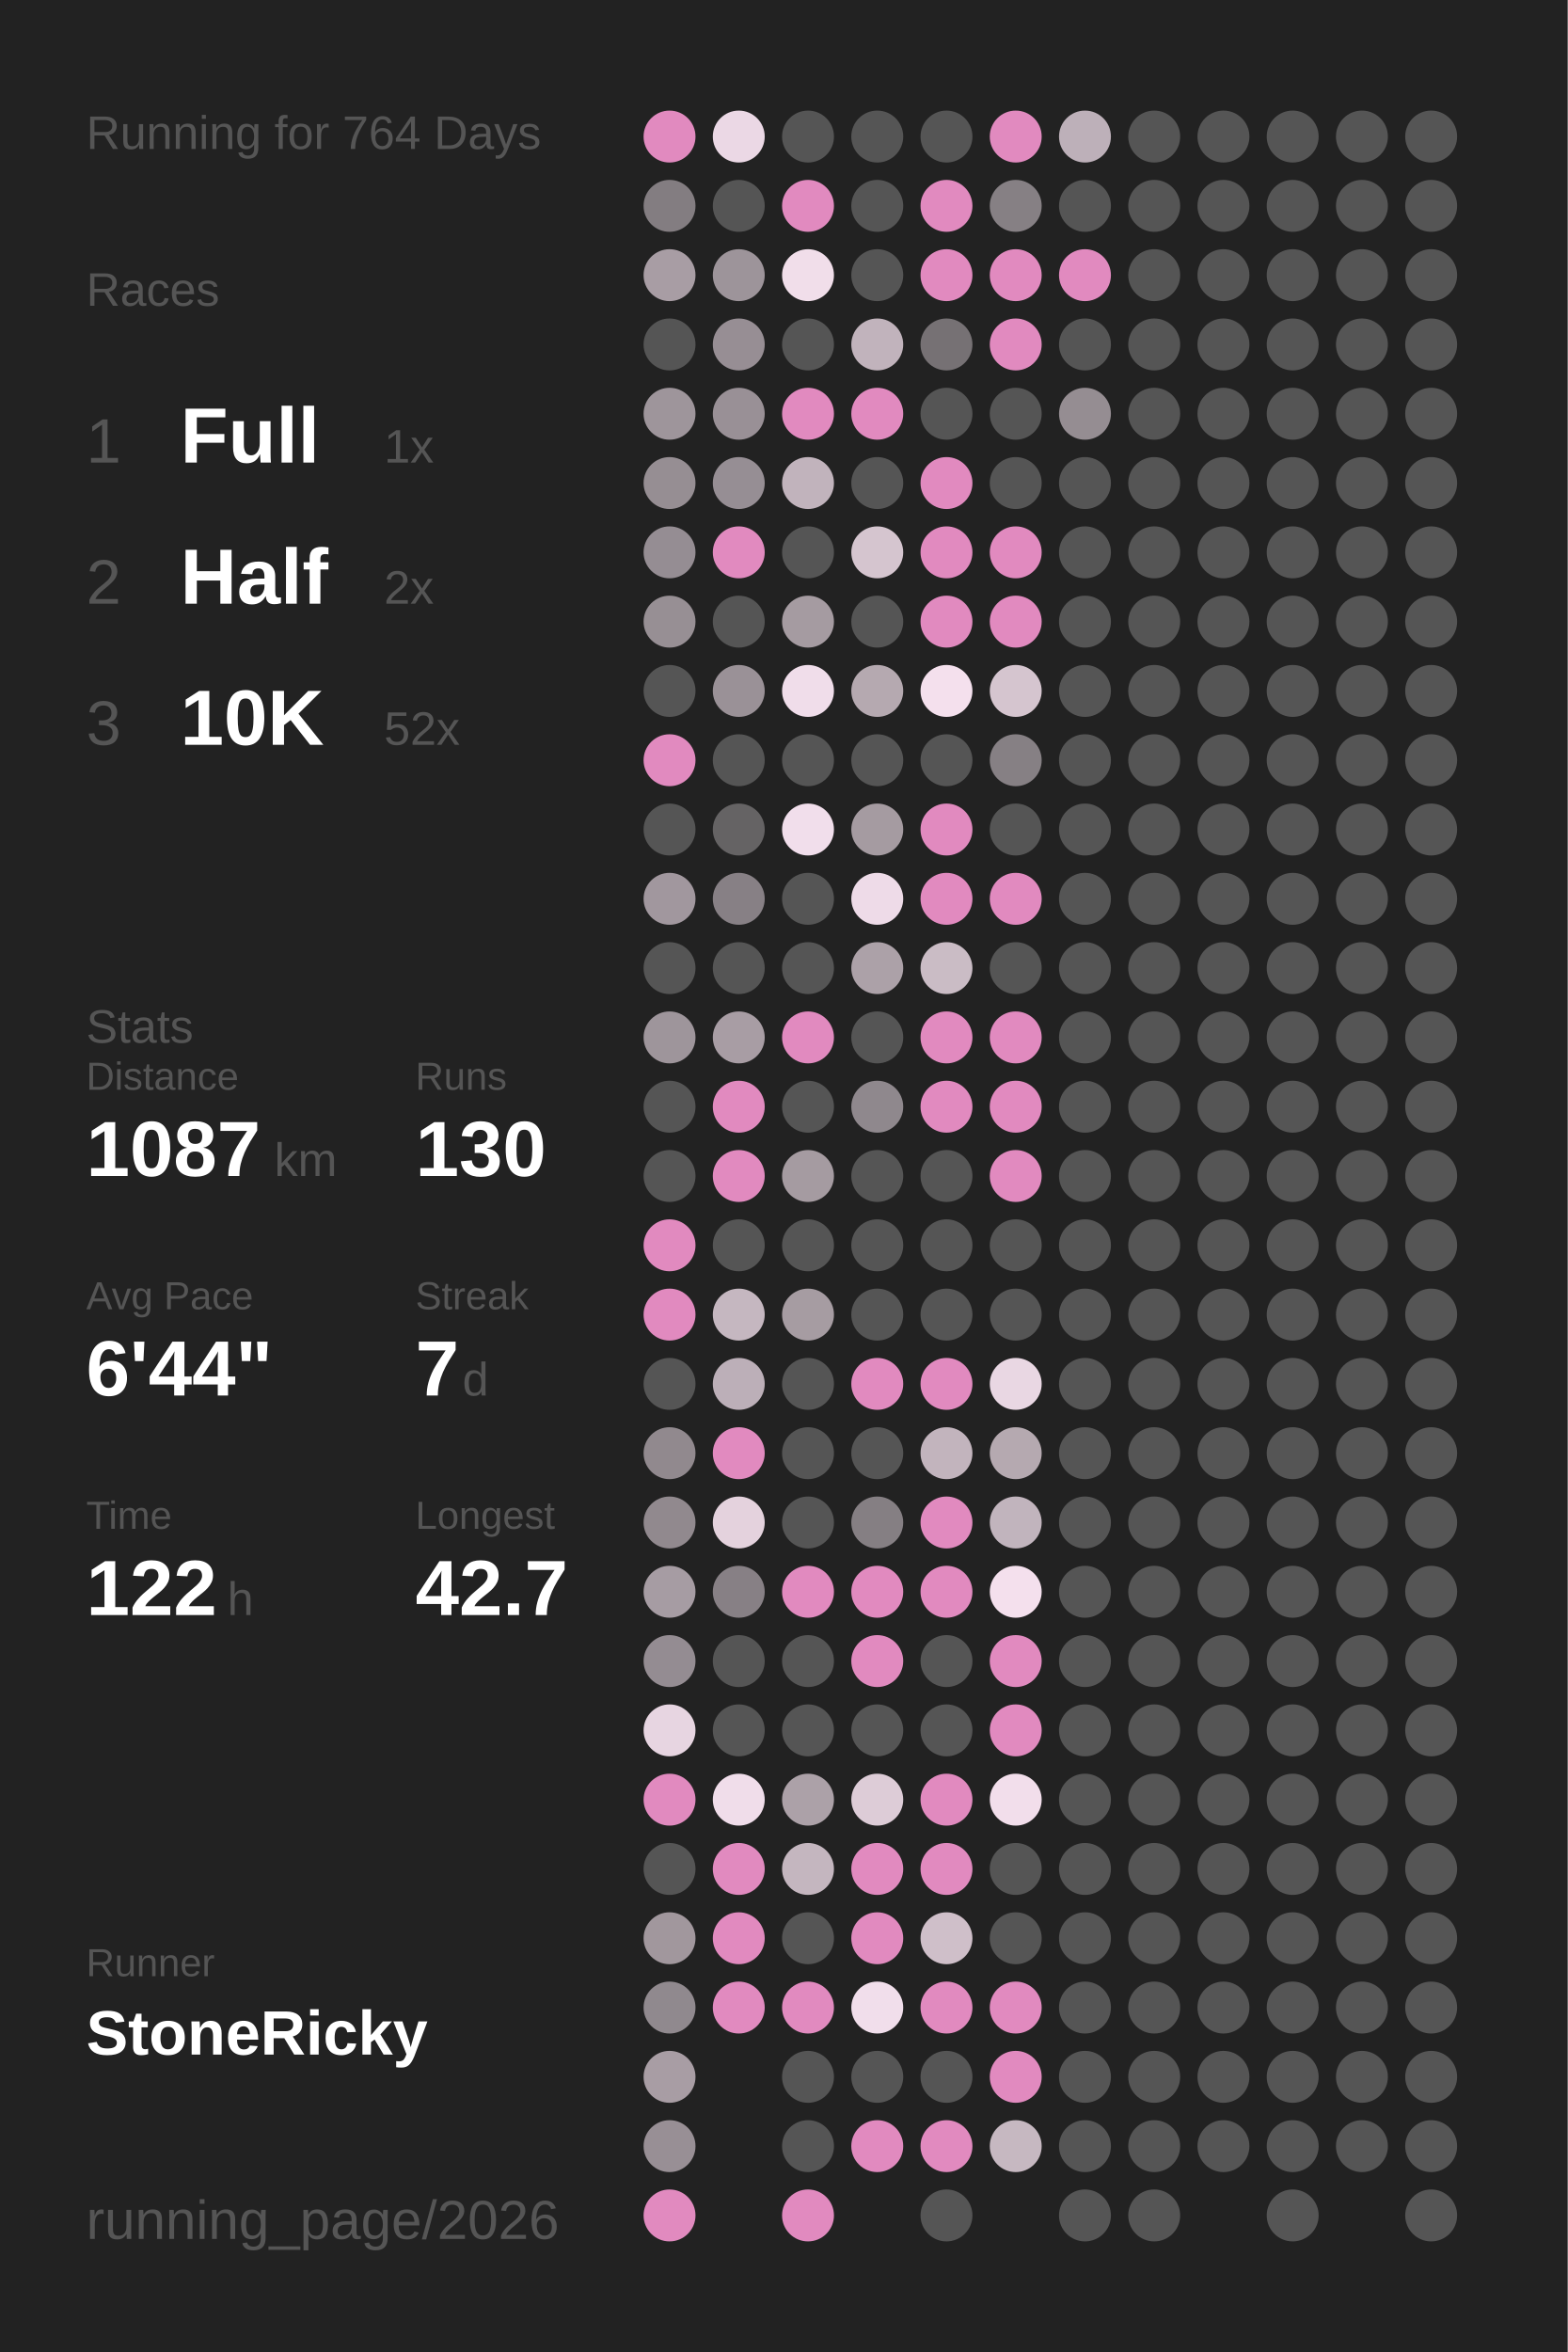
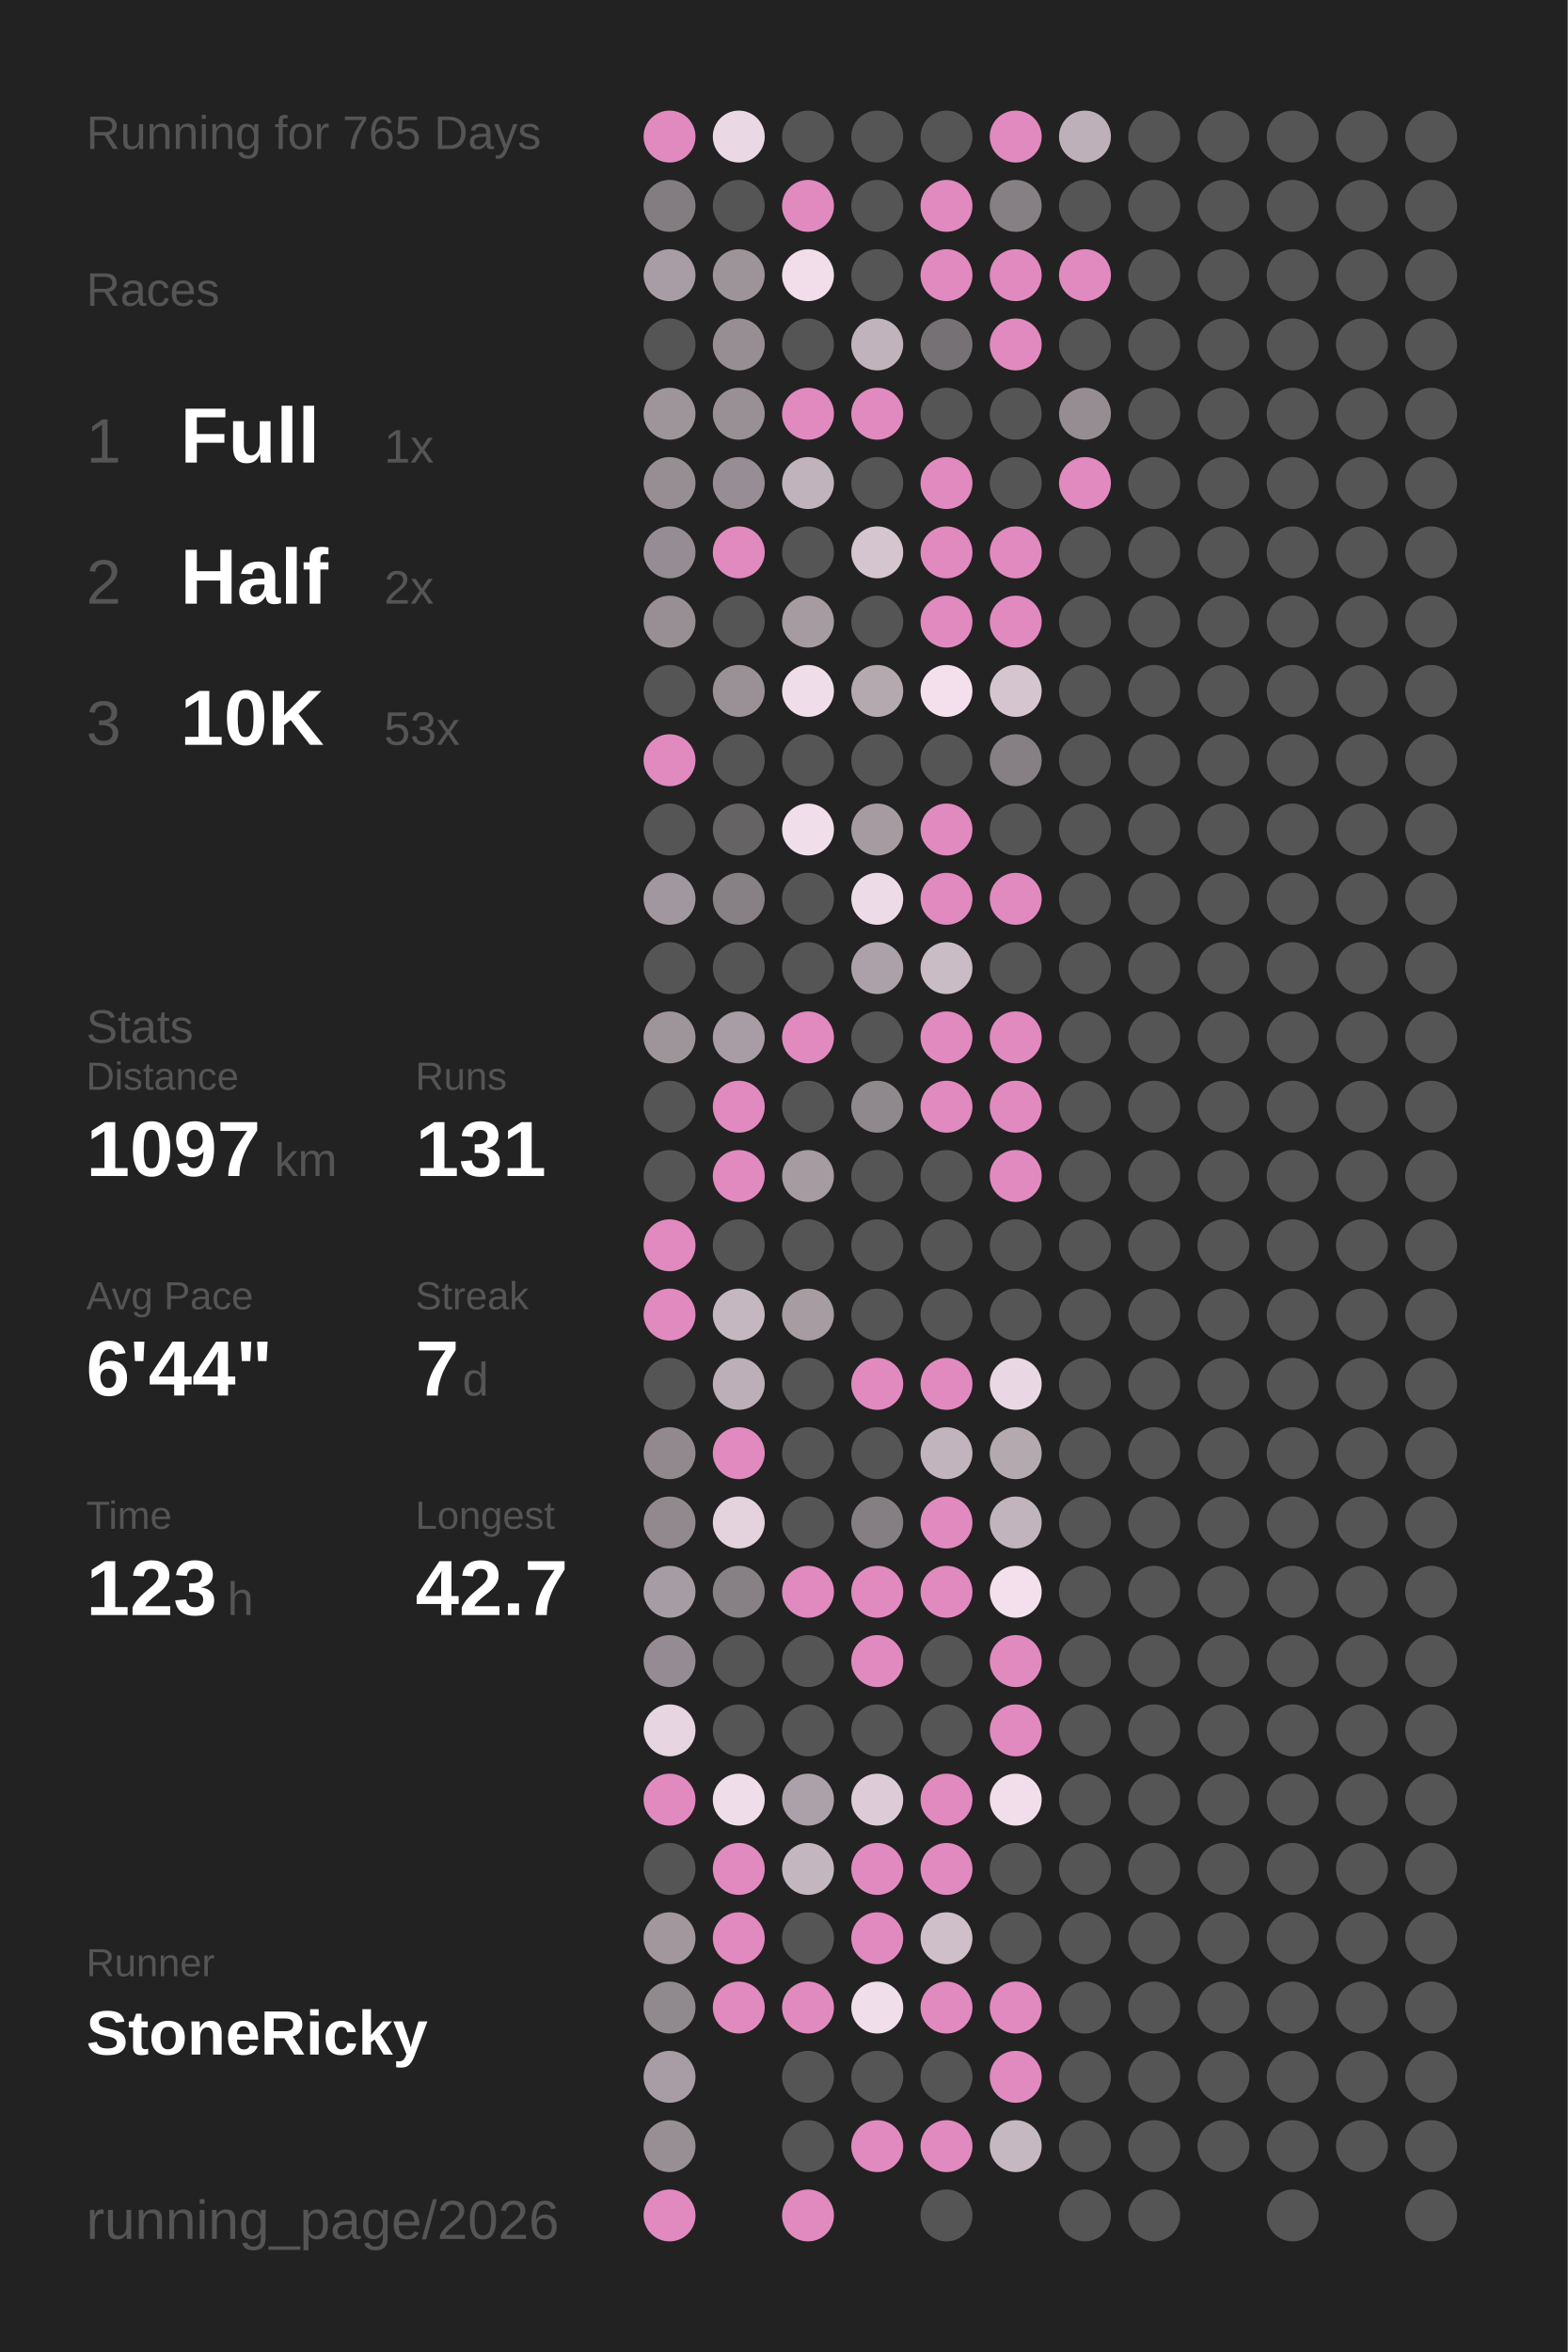
<svg xmlns="http://www.w3.org/2000/svg" baseProfile="full" height="300mm" version="1.1" viewBox="0,0,200,300" width="200mm">
  <defs />
  <rect fill="#222222" height="300" width="200" x="0" y="0" />
-   <text fill="#555555" style="font-size:6px; font-family:Arial;" x="11" y="19">Running for 764 Days</text>
+   <text fill="#555555" style="font-size:6px; font-family:Arial;" x="11" y="19">Running for 765 Days</text>
  <text fill="#555555" style="font-size:6px; font-family:Arial;" x="11" y="39">Races</text>
  <text fill="#555555" style="font-size:8px; font-family:Arial;" x="11" y="59">1</text>
  <text fill="#FFFFFF" style="font-size:10px; font-family:Arial; font-weight:bold;" x="23" y="59">Full</text>
  <text fill="#555555" style="font-size:6px; font-family:Arial;" x="49" y="59">1x</text>
  <text fill="#555555" style="font-size:8px; font-family:Arial;" x="11" y="77">2</text>
  <text fill="#FFFFFF" style="font-size:10px; font-family:Arial; font-weight:bold;" x="23" y="77">Half</text>
  <text fill="#555555" style="font-size:6px; font-family:Arial;" x="49" y="77">2x</text>
  <text fill="#555555" style="font-size:8px; font-family:Arial;" x="11" y="95">3</text>
  <text fill="#FFFFFF" style="font-size:10px; font-family:Arial; font-weight:bold;" x="23" y="95">10K</text>
-   <text fill="#555555" style="font-size:6px; font-family:Arial;" x="49" y="95">52x</text>
+   <text fill="#555555" style="font-size:6px; font-family:Arial;" x="49" y="95">53x</text>
  <text fill="#555555" style="font-size:6px; font-family:Arial;" x="11" y="133">Stats</text>
  <text fill="#555555" style="font-size:5px; font-family:Arial;" x="11" y="139">Distance</text>
-   <text fill="#FFFFFF" style="font-size:10px; font-family:Arial; font-weight:bold;" x="11" y="150">1087</text>
+   <text fill="#FFFFFF" style="font-size:10px; font-family:Arial; font-weight:bold;" x="11" y="150">1097</text>
  <text fill="#555555" style="font-size:6px; font-family:Arial;" x="35" y="150">km</text>
  <text fill="#555555" style="font-size:5px; font-family:Arial;" x="53" y="139">Runs</text>
-   <text fill="#FFFFFF" style="font-size:10px; font-family:Arial; font-weight:bold;" x="53" y="150">130</text>
+   <text fill="#FFFFFF" style="font-size:10px; font-family:Arial; font-weight:bold;" x="53" y="150">131</text>
  <text fill="#555555" style="font-size:5px; font-family:Arial;" x="11" y="167">Avg Pace</text>
  <text fill="#FFFFFF" style="font-size:10px; font-family:Arial; font-weight:bold;" x="11" y="178">6'44"</text>
  <text fill="#555555" style="font-size:5px; font-family:Arial;" x="53" y="167">Streak</text>
  <text fill="#FFFFFF" style="font-size:10px; font-family:Arial; font-weight:bold;" x="53" y="178">7</text>
  <text fill="#555555" style="font-size:6px; font-family:Arial;" x="59" y="178">d</text>
  <text fill="#555555" style="font-size:5px; font-family:Arial;" x="11" y="195">Time</text>
-   <text fill="#FFFFFF" style="font-size:10px; font-family:Arial; font-weight:bold;" x="11" y="206">122</text>
+   <text fill="#FFFFFF" style="font-size:10px; font-family:Arial; font-weight:bold;" x="11" y="206">123</text>
  <text fill="#555555" style="font-size:6px; font-family:Arial;" x="29" y="206">h</text>
  <text fill="#555555" style="font-size:5px; font-family:Arial;" x="53" y="195">Longest</text>
  <text fill="#FFFFFF" style="font-size:10px; font-family:Arial; font-weight:bold;" x="53" y="206">42.7</text>
  <text fill="#555555" style="font-size:5px; font-family:Arial;" x="11" y="252.065">Runner</text>
  <text fill="#FFFFFF" style="font-size:8px; font-family:Arial; font-weight:bold;" x="11" y="262.065">StoneRicky</text>
  <text fill="#555555" style="font-size:7px; font-family:Arial;" x="11" y="285.581">running_page/2026</text>
  <circle cx="85.417" cy="17.419" fill="#E18ABF" r="3.312" />
  <circle cx="85.417" cy="26.258" fill="#837d81" r="3.312" />
  <circle cx="85.417" cy="35.097" fill="#a89da4" r="3.312" />
  <circle cx="85.417" cy="43.935" fill="#555555" r="3.312" />
  <circle cx="85.417" cy="52.774" fill="#9e959b" r="3.312" />
  <circle cx="85.417" cy="61.613" fill="#968e93" r="3.312" />
  <circle cx="85.417" cy="70.452" fill="#958d93" r="3.312" />
  <circle cx="85.417" cy="79.29" fill="#978f94" r="3.312" />
  <circle cx="85.417" cy="88.129" fill="#555555" r="3.312" />
  <circle cx="85.417" cy="96.968" fill="#E18ABF" r="3.312" />
  <circle cx="85.417" cy="105.806" fill="#555555" r="3.312" />
  <circle cx="85.417" cy="114.645" fill="#a1979e" r="3.312" />
  <circle cx="85.417" cy="123.484" fill="#555555" r="3.312" />
  <circle cx="85.417" cy="132.323" fill="#9e959b" r="3.312" />
  <circle cx="85.417" cy="141.161" fill="#555555" r="3.312" />
  <circle cx="85.417" cy="150" fill="#555555" r="3.312" />
  <circle cx="85.417" cy="158.839" fill="#E18ABF" r="3.312" />
  <circle cx="85.417" cy="167.677" fill="#E18ABF" r="3.312" />
  <circle cx="85.417" cy="176.516" fill="#555555" r="3.312" />
  <circle cx="85.417" cy="185.355" fill="#91898e" r="3.312" />
  <circle cx="85.417" cy="194.194" fill="#91898e" r="3.312" />
  <circle cx="85.417" cy="203.032" fill="#a69ca3" r="3.312" />
  <circle cx="85.417" cy="211.871" fill="#948c92" r="3.312" />
  <circle cx="85.417" cy="220.71" fill="#e7d5e1" r="3.312" />
  <circle cx="85.417" cy="229.548" fill="#E18ABF" r="3.312" />
  <circle cx="85.417" cy="238.387" fill="#555555" r="3.312" />
  <circle cx="85.417" cy="247.226" fill="#a1979d" r="3.312" />
  <circle cx="85.417" cy="256.065" fill="#90898e" r="3.312" />
  <circle cx="85.417" cy="264.903" fill="#a89da4" r="3.312" />
  <circle cx="85.417" cy="273.742" fill="#988f95" r="3.312" />
  <circle cx="85.417" cy="282.581" fill="#E18ABF" r="3.312" />
  <circle cx="94.25" cy="17.419" fill="#ebd8e5" r="3.312" />
  <circle cx="94.25" cy="26.258" fill="#555555" r="3.312" />
  <circle cx="94.25" cy="35.097" fill="#9d949a" r="3.312" />
  <circle cx="94.25" cy="43.935" fill="#978e94" r="3.312" />
  <circle cx="94.25" cy="52.774" fill="#999096" r="3.312" />
  <circle cx="94.25" cy="61.613" fill="#968e94" r="3.312" />
  <circle cx="94.25" cy="70.452" fill="#E18ABF" r="3.312" />
  <circle cx="94.25" cy="79.29" fill="#555555" r="3.312" />
  <circle cx="94.25" cy="88.129" fill="#9a9197" r="3.312" />
  <circle cx="94.25" cy="96.968" fill="#555555" r="3.312" />
  <circle cx="94.25" cy="105.806" fill="#656364" r="3.312" />
  <circle cx="94.25" cy="114.645" fill="#878085" r="3.312" />
  <circle cx="94.25" cy="123.484" fill="#555555" r="3.312" />
  <circle cx="94.25" cy="132.323" fill="#a89da4" r="3.312" />
  <circle cx="94.25" cy="141.161" fill="#E18ABF" r="3.312" />
  <circle cx="94.25" cy="150" fill="#E18ABF" r="3.312" />
  <circle cx="94.25" cy="158.839" fill="#555555" r="3.312" />
  <circle cx="94.25" cy="167.677" fill="#c5b7c0" r="3.312" />
  <circle cx="94.25" cy="176.516" fill="#bcafb8" r="3.312" />
  <circle cx="94.25" cy="185.355" fill="#E18ABF" r="3.312" />
  <circle cx="94.25" cy="194.194" fill="#e4d2dd" r="3.312" />
  <circle cx="94.25" cy="203.032" fill="#878085" r="3.312" />
  <circle cx="94.25" cy="211.871" fill="#555555" r="3.312" />
  <circle cx="94.25" cy="220.71" fill="#555555" r="3.312" />
  <circle cx="94.25" cy="229.548" fill="#f0ddea" r="3.312" />
  <circle cx="94.25" cy="238.387" fill="#E18ABF" r="3.312" />
  <circle cx="94.25" cy="247.226" fill="#E18ABF" r="3.312" />
  <circle cx="94.25" cy="256.065" fill="#E18ABF" r="3.312" />
  <circle cx="103.083" cy="17.419" fill="#555555" r="3.312" />
  <circle cx="103.083" cy="26.258" fill="#E18ABF" r="3.312" />
  <circle cx="103.083" cy="35.097" fill="#f1deea" r="3.312" />
  <circle cx="103.083" cy="43.935" fill="#555555" r="3.312" />
  <circle cx="103.083" cy="52.774" fill="#E18ABF" r="3.312" />
  <circle cx="103.083" cy="61.613" fill="#c1b3bc" r="3.312" />
  <circle cx="103.083" cy="70.452" fill="#555555" r="3.312" />
  <circle cx="103.083" cy="79.29" fill="#a59ba1" r="3.312" />
  <circle cx="103.083" cy="88.129" fill="#f0ddea" r="3.312" />
  <circle cx="103.083" cy="96.968" fill="#555555" r="3.312" />
  <circle cx="103.083" cy="105.806" fill="#f1deeb" r="3.312" />
  <circle cx="103.083" cy="114.645" fill="#555555" r="3.312" />
  <circle cx="103.083" cy="123.484" fill="#555555" r="3.312" />
  <circle cx="103.083" cy="132.323" fill="#E18ABF" r="3.312" />
  <circle cx="103.083" cy="141.161" fill="#555555" r="3.312" />
  <circle cx="103.083" cy="150" fill="#a59ba1" r="3.312" />
  <circle cx="103.083" cy="158.839" fill="#555555" r="3.312" />
  <circle cx="103.083" cy="167.677" fill="#a69ca2" r="3.312" />
  <circle cx="103.083" cy="176.516" fill="#555555" r="3.312" />
  <circle cx="103.083" cy="185.355" fill="#555555" r="3.312" />
  <circle cx="103.083" cy="194.194" fill="#555555" r="3.312" />
  <circle cx="103.083" cy="203.032" fill="#E18ABF" r="3.312" />
  <circle cx="103.083" cy="211.871" fill="#555555" r="3.312" />
  <circle cx="103.083" cy="220.71" fill="#555555" r="3.312" />
  <circle cx="103.083" cy="229.548" fill="#aca1a8" r="3.312" />
  <circle cx="103.083" cy="238.387" fill="#c4b6bf" r="3.312" />
  <circle cx="103.083" cy="247.226" fill="#555555" r="3.312" />
  <circle cx="103.083" cy="256.065" fill="#E18ABF" r="3.312" />
  <circle cx="103.083" cy="264.903" fill="#555555" r="3.312" />
  <circle cx="103.083" cy="273.742" fill="#555555" r="3.312" />
  <circle cx="103.083" cy="282.581" fill="#E18ABF" r="3.312" />
  <circle cx="111.917" cy="17.419" fill="#555555" r="3.312" />
  <circle cx="111.917" cy="26.258" fill="#555555" r="3.312" />
  <circle cx="111.917" cy="35.097" fill="#555555" r="3.312" />
  <circle cx="111.917" cy="43.935" fill="#c1b3bc" r="3.312" />
  <circle cx="111.917" cy="52.774" fill="#E18ABF" r="3.312" />
  <circle cx="111.917" cy="61.613" fill="#555555" r="3.312" />
  <circle cx="111.917" cy="70.452" fill="#d5c5cf" r="3.312" />
  <circle cx="111.917" cy="79.29" fill="#555555" r="3.312" />
  <circle cx="111.917" cy="88.129" fill="#b5a9b0" r="3.312" />
  <circle cx="111.917" cy="96.968" fill="#555555" r="3.312" />
  <circle cx="111.917" cy="105.806" fill="#a59ba1" r="3.312" />
  <circle cx="111.917" cy="114.645" fill="#eedbe8" r="3.312" />
  <circle cx="111.917" cy="123.484" fill="#aca1a8" r="3.312" />
  <circle cx="111.917" cy="132.323" fill="#555555" r="3.312" />
  <circle cx="111.917" cy="141.161" fill="#8f888d" r="3.312" />
  <circle cx="111.917" cy="150" fill="#555555" r="3.312" />
  <circle cx="111.917" cy="158.839" fill="#555555" r="3.312" />
  <circle cx="111.917" cy="167.677" fill="#555555" r="3.312" />
  <circle cx="111.917" cy="176.516" fill="#E18ABF" r="3.312" />
  <circle cx="111.917" cy="185.355" fill="#555555" r="3.312" />
  <circle cx="111.917" cy="194.194" fill="#857f83" r="3.312" />
  <circle cx="111.917" cy="203.032" fill="#E18ABF" r="3.312" />
  <circle cx="111.917" cy="211.871" fill="#E18ABF" r="3.312" />
  <circle cx="111.917" cy="220.71" fill="#555555" r="3.312" />
  <circle cx="111.917" cy="229.548" fill="#ddccd7" r="3.312" />
  <circle cx="111.917" cy="238.387" fill="#E18ABF" r="3.312" />
  <circle cx="111.917" cy="247.226" fill="#E18ABF" r="3.312" />
  <circle cx="111.917" cy="256.065" fill="#f1deeb" r="3.312" />
  <circle cx="111.917" cy="264.903" fill="#555555" r="3.312" />
  <circle cx="111.917" cy="273.742" fill="#E18ABF" r="3.312" />
  <circle cx="120.75" cy="17.419" fill="#555555" r="3.312" />
  <circle cx="120.75" cy="26.258" fill="#E18ABF" r="3.312" />
  <circle cx="120.75" cy="35.097" fill="#E18ABF" r="3.312" />
  <circle cx="120.75" cy="43.935" fill="#767174" r="3.312" />
  <circle cx="120.75" cy="52.774" fill="#555555" r="3.312" />
  <circle cx="120.75" cy="61.613" fill="#E18ABF" r="3.312" />
  <circle cx="120.75" cy="70.452" fill="#E18ABF" r="3.312" />
  <circle cx="120.75" cy="79.29" fill="#E18ABF" r="3.312" />
  <circle cx="120.75" cy="88.129" fill="#f4e0ed" r="3.312" />
  <circle cx="120.75" cy="96.968" fill="#555555" r="3.312" />
  <circle cx="120.75" cy="105.806" fill="#E18ABF" r="3.312" />
  <circle cx="120.75" cy="114.645" fill="#E18ABF" r="3.312" />
  <circle cx="120.75" cy="123.484" fill="#cabcc5" r="3.312" />
  <circle cx="120.75" cy="132.323" fill="#E18ABF" r="3.312" />
  <circle cx="120.75" cy="141.161" fill="#E18ABF" r="3.312" />
  <circle cx="120.75" cy="150" fill="#555555" r="3.312" />
  <circle cx="120.75" cy="158.839" fill="#555555" r="3.312" />
  <circle cx="120.75" cy="167.677" fill="#555555" r="3.312" />
  <circle cx="120.75" cy="176.516" fill="#E18ABF" r="3.312" />
  <circle cx="120.75" cy="185.355" fill="#c2b4bd" r="3.312" />
  <circle cx="120.75" cy="194.194" fill="#E18ABF" r="3.312" />
  <circle cx="120.75" cy="203.032" fill="#E18ABF" r="3.312" />
  <circle cx="120.75" cy="211.871" fill="#555555" r="3.312" />
  <circle cx="120.75" cy="220.71" fill="#555555" r="3.312" />
  <circle cx="120.75" cy="229.548" fill="#E18ABF" r="3.312" />
  <circle cx="120.75" cy="238.387" fill="#E18ABF" r="3.312" />
  <circle cx="120.75" cy="247.226" fill="#cfbfc9" r="3.312" />
  <circle cx="120.75" cy="256.065" fill="#E18ABF" r="3.312" />
  <circle cx="120.75" cy="264.903" fill="#555555" r="3.312" />
  <circle cx="120.75" cy="273.742" fill="#E18ABF" r="3.312" />
  <circle cx="120.75" cy="282.581" fill="#555555" r="3.312" />
  <circle cx="129.583" cy="17.419" fill="#E18ABF" r="3.312" />
  <circle cx="129.583" cy="26.258" fill="#868084" r="3.312" />
  <circle cx="129.583" cy="35.097" fill="#E18ABF" r="3.312" />
  <circle cx="129.583" cy="43.935" fill="#E18ABF" r="3.312" />
  <circle cx="129.583" cy="52.774" fill="#555555" r="3.312" />
  <circle cx="129.583" cy="61.613" fill="#555555" r="3.312" />
  <circle cx="129.583" cy="70.452" fill="#E18ABF" r="3.312" />
  <circle cx="129.583" cy="79.29" fill="#E18ABF" r="3.312" />
  <circle cx="129.583" cy="88.129" fill="#d5c5cf" r="3.312" />
  <circle cx="129.583" cy="96.968" fill="#868084" r="3.312" />
  <circle cx="129.583" cy="105.806" fill="#555555" r="3.312" />
  <circle cx="129.583" cy="114.645" fill="#E18ABF" r="3.312" />
  <circle cx="129.583" cy="123.484" fill="#555555" r="3.312" />
  <circle cx="129.583" cy="132.323" fill="#E18ABF" r="3.312" />
  <circle cx="129.583" cy="141.161" fill="#E18ABF" r="3.312" />
  <circle cx="129.583" cy="150" fill="#E18ABF" r="3.312" />
  <circle cx="129.583" cy="158.839" fill="#555555" r="3.312" />
  <circle cx="129.583" cy="167.677" fill="#555555" r="3.312" />
  <circle cx="129.583" cy="176.516" fill="#e9d7e3" r="3.312" />
  <circle cx="129.583" cy="185.355" fill="#b5a9b0" r="3.312" />
  <circle cx="129.583" cy="194.194" fill="#c1b4bd" r="3.312" />
  <circle cx="129.583" cy="203.032" fill="#f4e0ed" r="3.312" />
  <circle cx="129.583" cy="211.871" fill="#E18ABF" r="3.312" />
  <circle cx="129.583" cy="220.71" fill="#E18ABF" r="3.312" />
  <circle cx="129.583" cy="229.548" fill="#f2deeb" r="3.312" />
  <circle cx="129.583" cy="238.387" fill="#555555" r="3.312" />
  <circle cx="129.583" cy="247.226" fill="#555555" r="3.312" />
  <circle cx="129.583" cy="256.065" fill="#E18ABF" r="3.312" />
  <circle cx="129.583" cy="264.903" fill="#E18ABF" r="3.312" />
  <circle cx="129.583" cy="273.742" fill="#c6b8c1" r="3.312" />
  <circle cx="138.417" cy="17.419" fill="#bdb0b9" r="3.312" />
  <circle cx="138.417" cy="26.258" fill="#555555" r="3.312" />
  <circle cx="138.417" cy="35.097" fill="#E18ABF" r="3.312" />
  <circle cx="138.417" cy="43.935" fill="#555555" r="3.312" />
  <circle cx="138.417" cy="52.774" fill="#958d92" r="3.312" />
-   <circle cx="138.417" cy="61.613" fill="#555555" r="3.312" />
+   <circle cx="138.417" cy="61.613" fill="#E18ABF" r="3.312" />
  <circle cx="138.417" cy="70.452" fill="#555555" r="3.312" />
  <circle cx="138.417" cy="79.29" fill="#555555" r="3.312" />
  <circle cx="138.417" cy="88.129" fill="#555555" r="3.312" />
  <circle cx="138.417" cy="96.968" fill="#555555" r="3.312" />
  <circle cx="138.417" cy="105.806" fill="#555555" r="3.312" />
  <circle cx="138.417" cy="114.645" fill="#555555" r="3.312" />
  <circle cx="138.417" cy="123.484" fill="#555555" r="3.312" />
  <circle cx="138.417" cy="132.323" fill="#555555" r="3.312" />
  <circle cx="138.417" cy="141.161" fill="#555555" r="3.312" />
  <circle cx="138.417" cy="150" fill="#555555" r="3.312" />
  <circle cx="138.417" cy="158.839" fill="#555555" r="3.312" />
  <circle cx="138.417" cy="167.677" fill="#555555" r="3.312" />
  <circle cx="138.417" cy="176.516" fill="#555555" r="3.312" />
  <circle cx="138.417" cy="185.355" fill="#555555" r="3.312" />
  <circle cx="138.417" cy="194.194" fill="#555555" r="3.312" />
  <circle cx="138.417" cy="203.032" fill="#555555" r="3.312" />
  <circle cx="138.417" cy="211.871" fill="#555555" r="3.312" />
  <circle cx="138.417" cy="220.71" fill="#555555" r="3.312" />
  <circle cx="138.417" cy="229.548" fill="#555555" r="3.312" />
  <circle cx="138.417" cy="238.387" fill="#555555" r="3.312" />
  <circle cx="138.417" cy="247.226" fill="#555555" r="3.312" />
  <circle cx="138.417" cy="256.065" fill="#555555" r="3.312" />
  <circle cx="138.417" cy="264.903" fill="#555555" r="3.312" />
  <circle cx="138.417" cy="273.742" fill="#555555" r="3.312" />
  <circle cx="138.417" cy="282.581" fill="#555555" r="3.312" />
  <circle cx="147.25" cy="17.419" fill="#555555" r="3.312" />
  <circle cx="147.25" cy="26.258" fill="#555555" r="3.312" />
  <circle cx="147.25" cy="35.097" fill="#555555" r="3.312" />
  <circle cx="147.25" cy="43.935" fill="#555555" r="3.312" />
  <circle cx="147.25" cy="52.774" fill="#555555" r="3.312" />
  <circle cx="147.25" cy="61.613" fill="#555555" r="3.312" />
  <circle cx="147.25" cy="70.452" fill="#555555" r="3.312" />
  <circle cx="147.25" cy="79.29" fill="#555555" r="3.312" />
  <circle cx="147.25" cy="88.129" fill="#555555" r="3.312" />
  <circle cx="147.25" cy="96.968" fill="#555555" r="3.312" />
  <circle cx="147.25" cy="105.806" fill="#555555" r="3.312" />
  <circle cx="147.25" cy="114.645" fill="#555555" r="3.312" />
  <circle cx="147.25" cy="123.484" fill="#555555" r="3.312" />
  <circle cx="147.25" cy="132.323" fill="#555555" r="3.312" />
  <circle cx="147.25" cy="141.161" fill="#555555" r="3.312" />
  <circle cx="147.25" cy="150" fill="#555555" r="3.312" />
  <circle cx="147.25" cy="158.839" fill="#555555" r="3.312" />
  <circle cx="147.25" cy="167.677" fill="#555555" r="3.312" />
  <circle cx="147.25" cy="176.516" fill="#555555" r="3.312" />
  <circle cx="147.25" cy="185.355" fill="#555555" r="3.312" />
  <circle cx="147.25" cy="194.194" fill="#555555" r="3.312" />
  <circle cx="147.25" cy="203.032" fill="#555555" r="3.312" />
  <circle cx="147.25" cy="211.871" fill="#555555" r="3.312" />
  <circle cx="147.25" cy="220.71" fill="#555555" r="3.312" />
  <circle cx="147.25" cy="229.548" fill="#555555" r="3.312" />
  <circle cx="147.25" cy="238.387" fill="#555555" r="3.312" />
  <circle cx="147.25" cy="247.226" fill="#555555" r="3.312" />
  <circle cx="147.25" cy="256.065" fill="#555555" r="3.312" />
  <circle cx="147.25" cy="264.903" fill="#555555" r="3.312" />
  <circle cx="147.25" cy="273.742" fill="#555555" r="3.312" />
  <circle cx="147.25" cy="282.581" fill="#555555" r="3.312" />
  <circle cx="156.083" cy="17.419" fill="#555555" r="3.312" />
  <circle cx="156.083" cy="26.258" fill="#555555" r="3.312" />
  <circle cx="156.083" cy="35.097" fill="#555555" r="3.312" />
  <circle cx="156.083" cy="43.935" fill="#555555" r="3.312" />
  <circle cx="156.083" cy="52.774" fill="#555555" r="3.312" />
  <circle cx="156.083" cy="61.613" fill="#555555" r="3.312" />
  <circle cx="156.083" cy="70.452" fill="#555555" r="3.312" />
  <circle cx="156.083" cy="79.29" fill="#555555" r="3.312" />
  <circle cx="156.083" cy="88.129" fill="#555555" r="3.312" />
  <circle cx="156.083" cy="96.968" fill="#555555" r="3.312" />
  <circle cx="156.083" cy="105.806" fill="#555555" r="3.312" />
  <circle cx="156.083" cy="114.645" fill="#555555" r="3.312" />
  <circle cx="156.083" cy="123.484" fill="#555555" r="3.312" />
  <circle cx="156.083" cy="132.323" fill="#555555" r="3.312" />
  <circle cx="156.083" cy="141.161" fill="#555555" r="3.312" />
  <circle cx="156.083" cy="150" fill="#555555" r="3.312" />
  <circle cx="156.083" cy="158.839" fill="#555555" r="3.312" />
  <circle cx="156.083" cy="167.677" fill="#555555" r="3.312" />
  <circle cx="156.083" cy="176.516" fill="#555555" r="3.312" />
  <circle cx="156.083" cy="185.355" fill="#555555" r="3.312" />
  <circle cx="156.083" cy="194.194" fill="#555555" r="3.312" />
  <circle cx="156.083" cy="203.032" fill="#555555" r="3.312" />
  <circle cx="156.083" cy="211.871" fill="#555555" r="3.312" />
  <circle cx="156.083" cy="220.71" fill="#555555" r="3.312" />
  <circle cx="156.083" cy="229.548" fill="#555555" r="3.312" />
  <circle cx="156.083" cy="238.387" fill="#555555" r="3.312" />
  <circle cx="156.083" cy="247.226" fill="#555555" r="3.312" />
  <circle cx="156.083" cy="256.065" fill="#555555" r="3.312" />
  <circle cx="156.083" cy="264.903" fill="#555555" r="3.312" />
  <circle cx="156.083" cy="273.742" fill="#555555" r="3.312" />
  <circle cx="164.917" cy="17.419" fill="#555555" r="3.312" />
  <circle cx="164.917" cy="26.258" fill="#555555" r="3.312" />
  <circle cx="164.917" cy="35.097" fill="#555555" r="3.312" />
  <circle cx="164.917" cy="43.935" fill="#555555" r="3.312" />
  <circle cx="164.917" cy="52.774" fill="#555555" r="3.312" />
  <circle cx="164.917" cy="61.613" fill="#555555" r="3.312" />
  <circle cx="164.917" cy="70.452" fill="#555555" r="3.312" />
  <circle cx="164.917" cy="79.29" fill="#555555" r="3.312" />
  <circle cx="164.917" cy="88.129" fill="#555555" r="3.312" />
  <circle cx="164.917" cy="96.968" fill="#555555" r="3.312" />
  <circle cx="164.917" cy="105.806" fill="#555555" r="3.312" />
  <circle cx="164.917" cy="114.645" fill="#555555" r="3.312" />
  <circle cx="164.917" cy="123.484" fill="#555555" r="3.312" />
  <circle cx="164.917" cy="132.323" fill="#555555" r="3.312" />
  <circle cx="164.917" cy="141.161" fill="#555555" r="3.312" />
  <circle cx="164.917" cy="150" fill="#555555" r="3.312" />
  <circle cx="164.917" cy="158.839" fill="#555555" r="3.312" />
  <circle cx="164.917" cy="167.677" fill="#555555" r="3.312" />
  <circle cx="164.917" cy="176.516" fill="#555555" r="3.312" />
  <circle cx="164.917" cy="185.355" fill="#555555" r="3.312" />
  <circle cx="164.917" cy="194.194" fill="#555555" r="3.312" />
  <circle cx="164.917" cy="203.032" fill="#555555" r="3.312" />
  <circle cx="164.917" cy="211.871" fill="#555555" r="3.312" />
  <circle cx="164.917" cy="220.71" fill="#555555" r="3.312" />
  <circle cx="164.917" cy="229.548" fill="#555555" r="3.312" />
  <circle cx="164.917" cy="238.387" fill="#555555" r="3.312" />
  <circle cx="164.917" cy="247.226" fill="#555555" r="3.312" />
  <circle cx="164.917" cy="256.065" fill="#555555" r="3.312" />
  <circle cx="164.917" cy="264.903" fill="#555555" r="3.312" />
  <circle cx="164.917" cy="273.742" fill="#555555" r="3.312" />
  <circle cx="164.917" cy="282.581" fill="#555555" r="3.312" />
  <circle cx="173.75" cy="17.419" fill="#555555" r="3.312" />
  <circle cx="173.75" cy="26.258" fill="#555555" r="3.312" />
  <circle cx="173.75" cy="35.097" fill="#555555" r="3.312" />
  <circle cx="173.75" cy="43.935" fill="#555555" r="3.312" />
  <circle cx="173.75" cy="52.774" fill="#555555" r="3.312" />
  <circle cx="173.75" cy="61.613" fill="#555555" r="3.312" />
  <circle cx="173.75" cy="70.452" fill="#555555" r="3.312" />
  <circle cx="173.75" cy="79.29" fill="#555555" r="3.312" />
  <circle cx="173.75" cy="88.129" fill="#555555" r="3.312" />
  <circle cx="173.75" cy="96.968" fill="#555555" r="3.312" />
  <circle cx="173.75" cy="105.806" fill="#555555" r="3.312" />
  <circle cx="173.75" cy="114.645" fill="#555555" r="3.312" />
  <circle cx="173.75" cy="123.484" fill="#555555" r="3.312" />
  <circle cx="173.75" cy="132.323" fill="#555555" r="3.312" />
  <circle cx="173.75" cy="141.161" fill="#555555" r="3.312" />
  <circle cx="173.75" cy="150" fill="#555555" r="3.312" />
  <circle cx="173.75" cy="158.839" fill="#555555" r="3.312" />
  <circle cx="173.75" cy="167.677" fill="#555555" r="3.312" />
  <circle cx="173.75" cy="176.516" fill="#555555" r="3.312" />
  <circle cx="173.75" cy="185.355" fill="#555555" r="3.312" />
  <circle cx="173.75" cy="194.194" fill="#555555" r="3.312" />
  <circle cx="173.75" cy="203.032" fill="#555555" r="3.312" />
  <circle cx="173.75" cy="211.871" fill="#555555" r="3.312" />
  <circle cx="173.75" cy="220.71" fill="#555555" r="3.312" />
  <circle cx="173.75" cy="229.548" fill="#555555" r="3.312" />
  <circle cx="173.75" cy="238.387" fill="#555555" r="3.312" />
  <circle cx="173.75" cy="247.226" fill="#555555" r="3.312" />
  <circle cx="173.75" cy="256.065" fill="#555555" r="3.312" />
  <circle cx="173.75" cy="264.903" fill="#555555" r="3.312" />
  <circle cx="173.75" cy="273.742" fill="#555555" r="3.312" />
  <circle cx="182.583" cy="17.419" fill="#555555" r="3.312" />
  <circle cx="182.583" cy="26.258" fill="#555555" r="3.312" />
  <circle cx="182.583" cy="35.097" fill="#555555" r="3.312" />
  <circle cx="182.583" cy="43.935" fill="#555555" r="3.312" />
  <circle cx="182.583" cy="52.774" fill="#555555" r="3.312" />
  <circle cx="182.583" cy="61.613" fill="#555555" r="3.312" />
  <circle cx="182.583" cy="70.452" fill="#555555" r="3.312" />
  <circle cx="182.583" cy="79.29" fill="#555555" r="3.312" />
  <circle cx="182.583" cy="88.129" fill="#555555" r="3.312" />
  <circle cx="182.583" cy="96.968" fill="#555555" r="3.312" />
  <circle cx="182.583" cy="105.806" fill="#555555" r="3.312" />
  <circle cx="182.583" cy="114.645" fill="#555555" r="3.312" />
  <circle cx="182.583" cy="123.484" fill="#555555" r="3.312" />
  <circle cx="182.583" cy="132.323" fill="#555555" r="3.312" />
  <circle cx="182.583" cy="141.161" fill="#555555" r="3.312" />
  <circle cx="182.583" cy="150" fill="#555555" r="3.312" />
  <circle cx="182.583" cy="158.839" fill="#555555" r="3.312" />
  <circle cx="182.583" cy="167.677" fill="#555555" r="3.312" />
  <circle cx="182.583" cy="176.516" fill="#555555" r="3.312" />
  <circle cx="182.583" cy="185.355" fill="#555555" r="3.312" />
  <circle cx="182.583" cy="194.194" fill="#555555" r="3.312" />
  <circle cx="182.583" cy="203.032" fill="#555555" r="3.312" />
  <circle cx="182.583" cy="211.871" fill="#555555" r="3.312" />
  <circle cx="182.583" cy="220.71" fill="#555555" r="3.312" />
  <circle cx="182.583" cy="229.548" fill="#555555" r="3.312" />
  <circle cx="182.583" cy="238.387" fill="#555555" r="3.312" />
  <circle cx="182.583" cy="247.226" fill="#555555" r="3.312" />
  <circle cx="182.583" cy="256.065" fill="#555555" r="3.312" />
  <circle cx="182.583" cy="264.903" fill="#555555" r="3.312" />
  <circle cx="182.583" cy="273.742" fill="#555555" r="3.312" />
  <circle cx="182.583" cy="282.581" fill="#555555" r="3.312" />
</svg>
